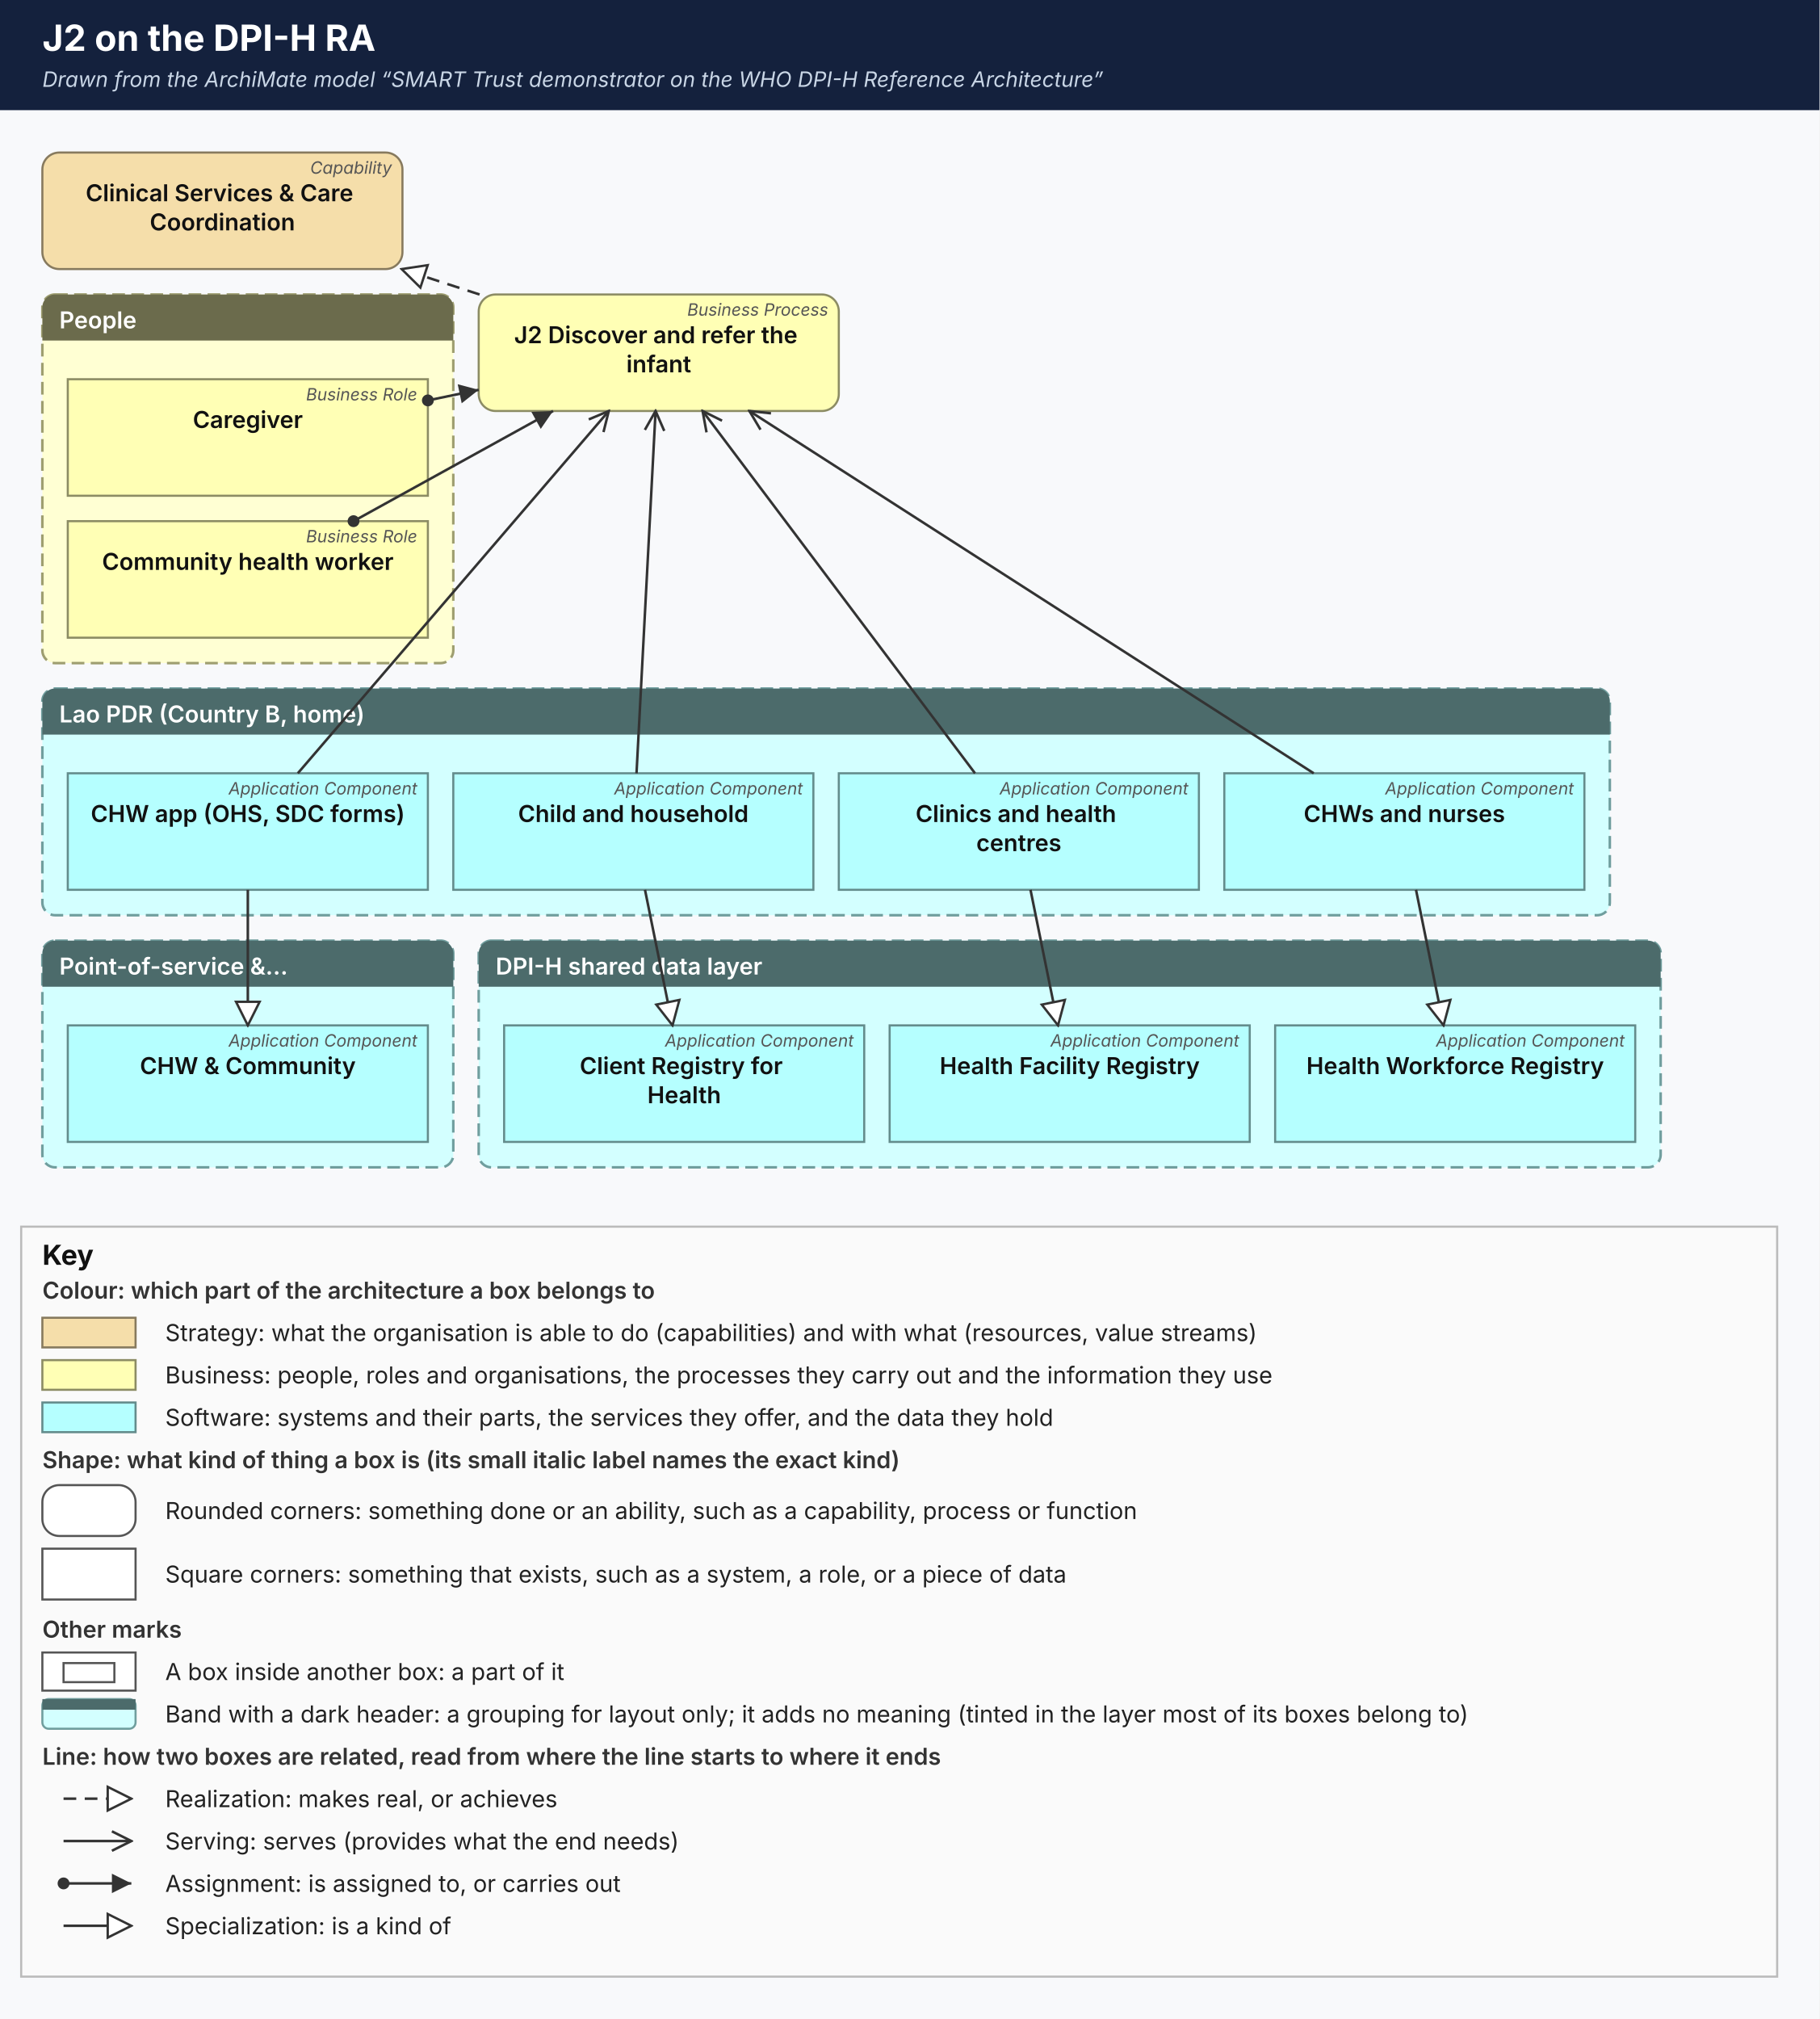
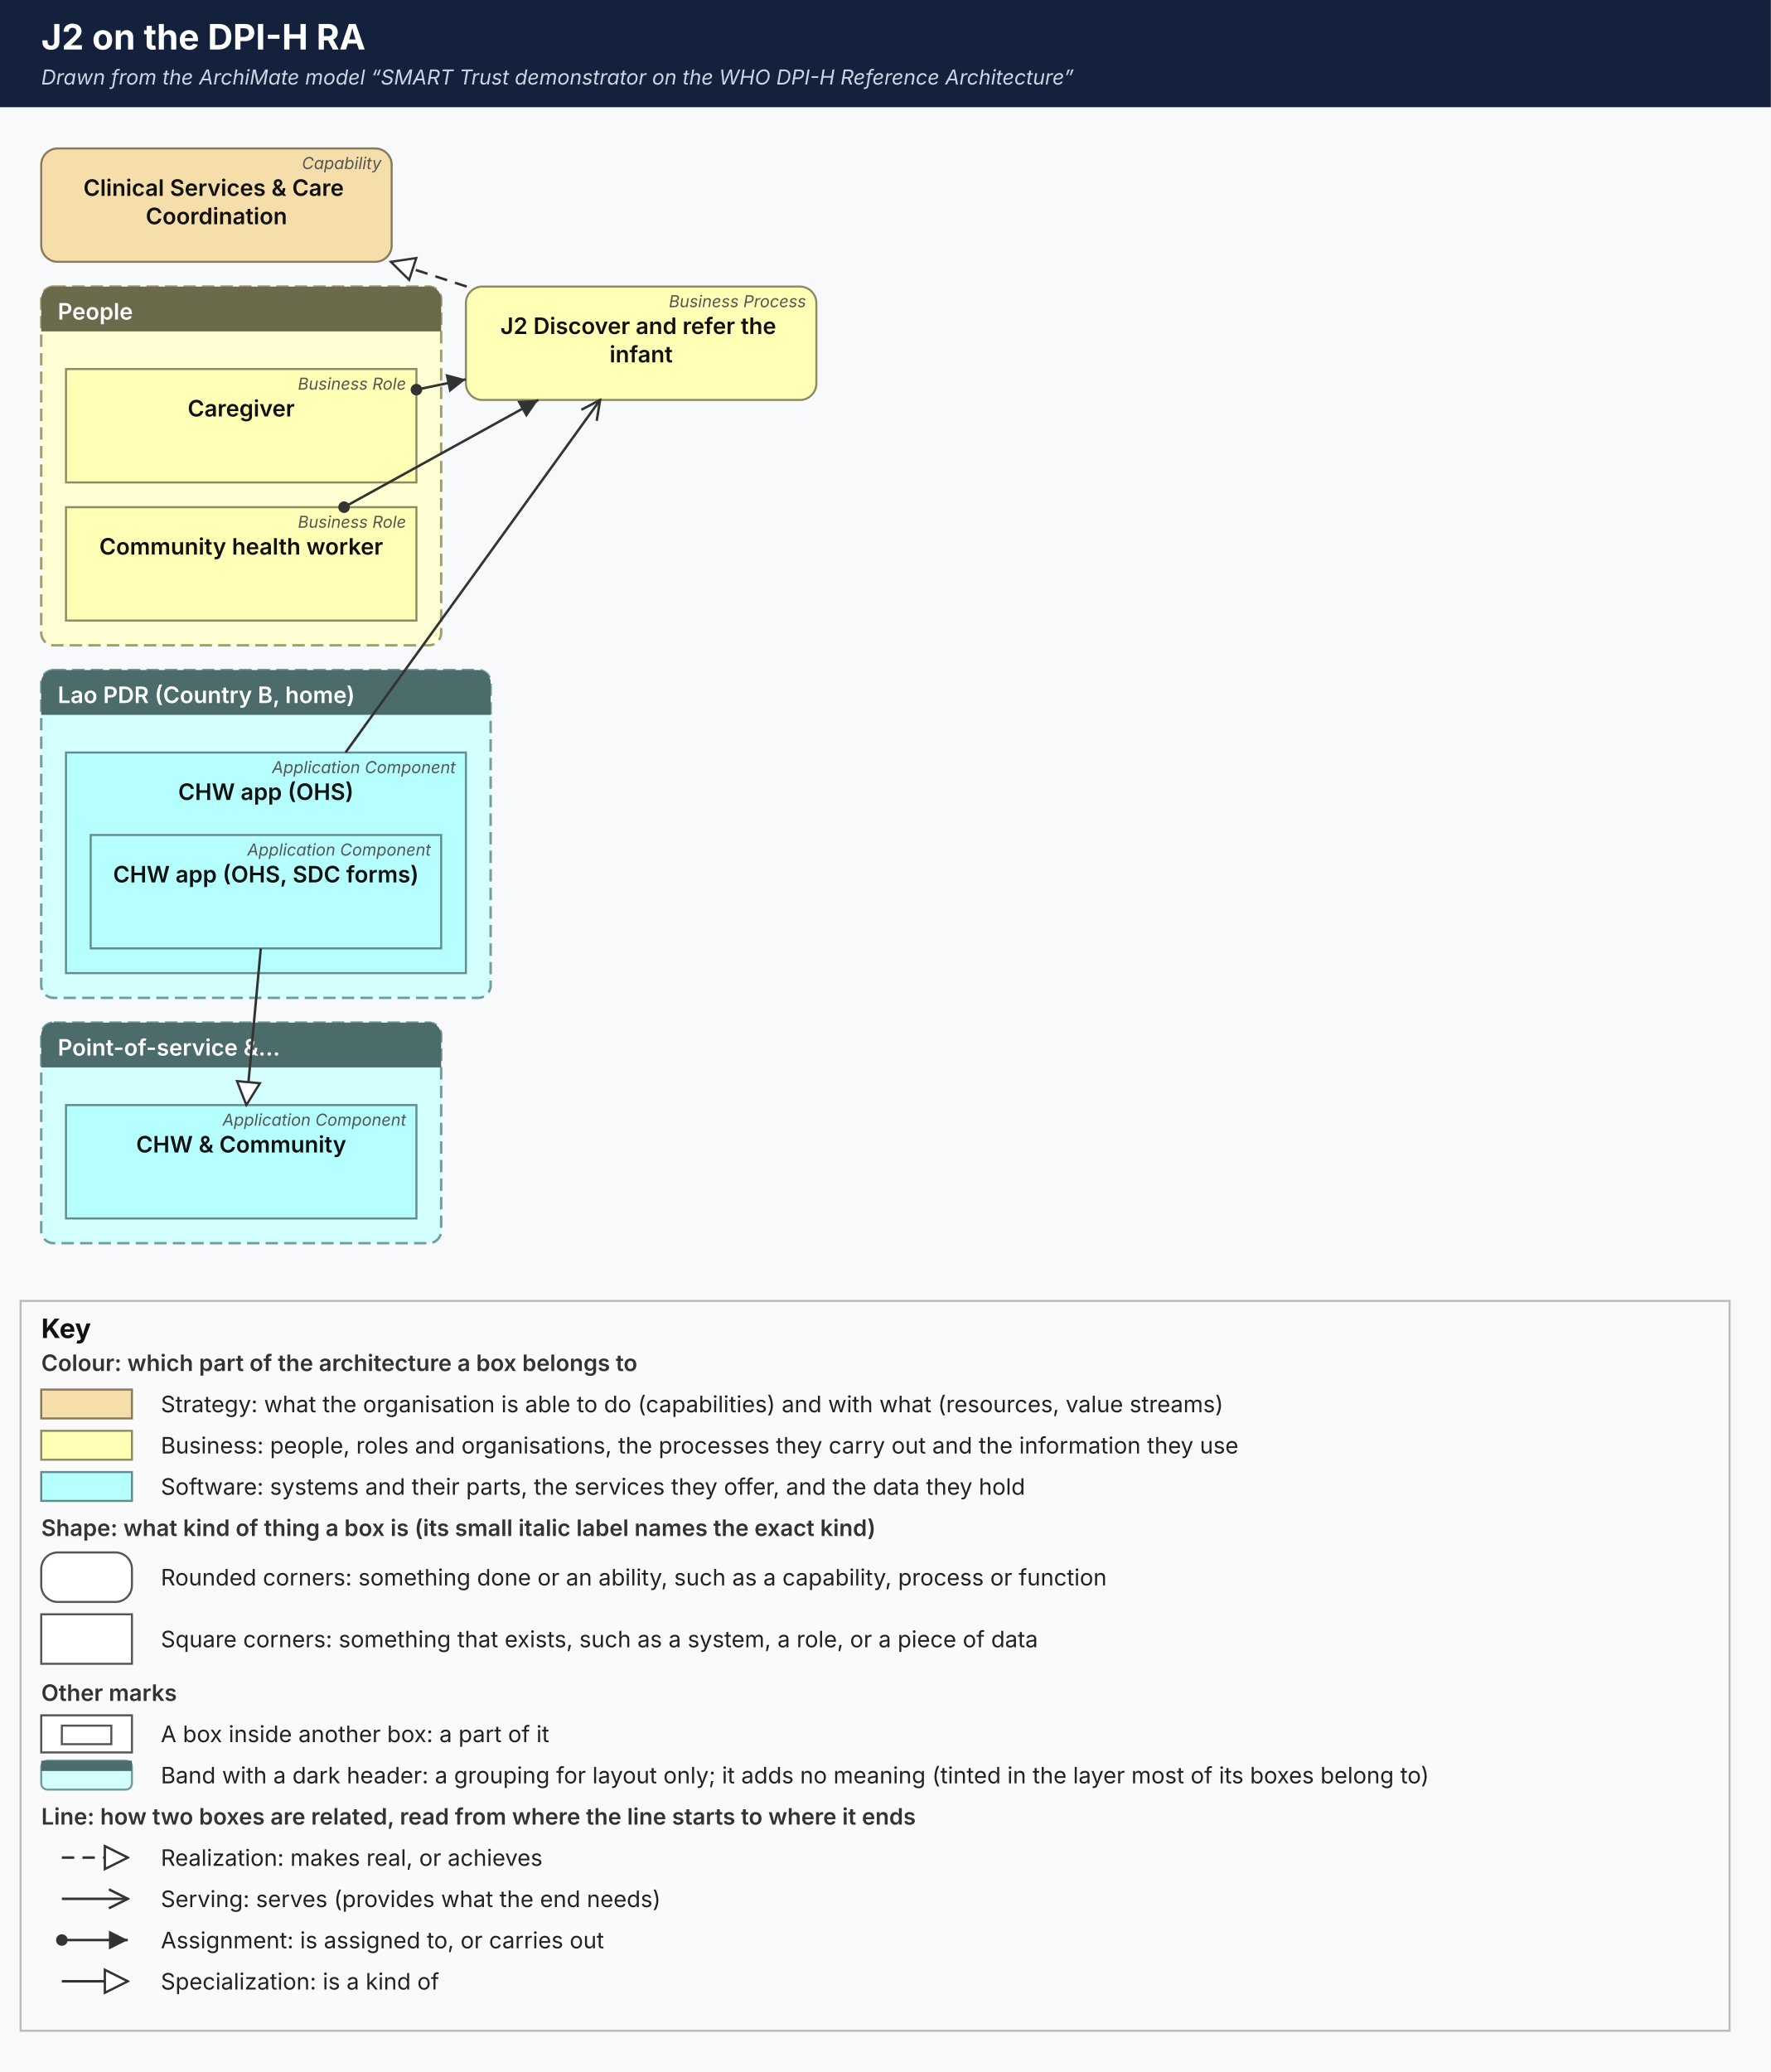
- <svg xmlns="http://www.w3.org/2000/svg" viewBox="4 -48 859 953" width="859" height="953" role="img" aria-labelledby="av-title">
+ <svg xmlns="http://www.w3.org/2000/svg" viewBox="4 -48 859 1005" width="859" height="1005" role="img" aria-labelledby="av-title">
  <style>
.av-name{font:600 11px Inter, "Segoe UI", system-ui, -apple-system, Helvetica, Arial, sans-serif;fill:#111}
.av-type{font:italic 8px Inter, "Segoe UI", system-ui, -apple-system, Helvetica, Arial, sans-serif;fill:#555}
.av-group{font:600 11px Inter, "Segoe UI", system-ui, -apple-system, Helvetica, Arial, sans-serif;fill:#333}
.av-note{font:10px Inter, "Segoe UI", system-ui, -apple-system, Helvetica, Arial, sans-serif;fill:#222}
.av-key{font:11px Inter, "Segoe UI", system-ui, -apple-system, Helvetica, Arial, sans-serif;fill:#222}
.av-keyh{font:600 11px Inter, "Segoe UI", system-ui, -apple-system, Helvetica, Arial, sans-serif;fill:#333}
.av-keyt{font:700 13px Inter, "Segoe UI", system-ui, -apple-system, Helvetica, Arial, sans-serif;fill:#111}
.av-rel{font:9px Inter, "Segoe UI", system-ui, -apple-system, Helvetica, Arial, sans-serif;fill:#333;paint-order:stroke;stroke:#fff;stroke-width:3px}
a:hover rect,a:hover polygon,a:focus rect,a:focus polygon{stroke:#06c;stroke-width:2.5}
</style>
  <defs>
    <marker id="arrow-open" viewBox="0 0 12 12" refX="11" refY="6" markerWidth="11" markerHeight="11" orient="auto-start-reverse" markerUnits="userSpaceOnUse">
      <path d="M1 1 L11 6 L1 11" fill="none" stroke="#333" stroke-width="1.3" />
    </marker>
    <marker id="arrow-filled" viewBox="0 0 12 12" refX="11" refY="6" markerWidth="11" markerHeight="11" orient="auto-start-reverse" markerUnits="userSpaceOnUse">
      <path d="M1 1 L11 6 L1 11 Z" fill="#333" />
    </marker>
    <marker id="arrow-small" viewBox="0 0 10 10" refX="9" refY="5" markerWidth="8" markerHeight="8" orient="auto-start-reverse" markerUnits="userSpaceOnUse">
      <path d="M1 1 L9 5 L1 9" fill="none" stroke="#333" stroke-width="1.2" />
    </marker>
    <marker id="triangle-hollow" viewBox="0 0 14 14" refX="13" refY="7" markerWidth="13" markerHeight="13" orient="auto-start-reverse" markerUnits="userSpaceOnUse">
      <path d="M1 1 L13 7 L1 13 Z" fill="#fff" stroke="#333" stroke-width="1.2" />
    </marker>
    <marker id="diamond-filled" viewBox="0 0 16 10" refX="1" refY="5" markerWidth="16" markerHeight="10" orient="auto-start-reverse" markerUnits="userSpaceOnUse">
      <path d="M1 5 L8 1 L15 5 L8 9 Z" fill="#333" />
    </marker>
    <marker id="diamond-hollow" viewBox="0 0 16 10" refX="1" refY="5" markerWidth="16" markerHeight="10" orient="auto-start-reverse" markerUnits="userSpaceOnUse">
      <path d="M1 5 L8 1 L15 5 L8 9 Z" fill="#fff" stroke="#333" stroke-width="1.2" />
    </marker>
    <marker id="dot" viewBox="0 0 8 8" refX="4" refY="4" markerWidth="7" markerHeight="7" orient="auto" markerUnits="userSpaceOnUse">
      <circle cx="4" cy="4" r="3.2" fill="#333" />
    </marker>
    <pattern id="missing" width="8" height="8" patternUnits="userSpaceOnUse" patternTransform="rotate(45)">
      <rect width="8" height="8" fill="#fff" />
      <line x1="0" y1="0" x2="0" y2="8" stroke="#d33" stroke-width="2" />
    </pattern>
  </defs>
-   <rect x="4" y="-48" width="859" height="953" fill="#f8f9fb" />
+   <rect x="4" y="-48" width="859" height="1005" fill="#f8f9fb" />
  <rect x="4" y="-48" width="859" height="52" fill="#14213d" />
  <text x="24" y="-24" style="font:700 17px Inter, &quot;Segoe UI&quot;, system-ui, -apple-system, Helvetica, Arial, sans-serif;fill:#fff">J2 on the DPI-H RA</text>
  <text x="24" y="-7" style="font:italic 10px Inter, &quot;Segoe UI&quot;, system-ui, -apple-system, Helvetica, Arial, sans-serif;fill:#c9d6e6">Drawn from the ArchiMate model “SMART Trust demonstrator on the WHO DPI-H Reference Architecture”</text>
  <a href="../../../en/smart-trust-demo/archimate/0.1.0/elements/clinical-services-care-coordination/" target="_top">
    <rect x="24" y="24" width="170" height="55" rx="8" fill="#f5deaa" stroke="#877a5e" stroke-width="1" />
    <text class="av-type" x="189" y="34" text-anchor="end">Capability</text>
    <text class="av-name" x="109" y="47" text-anchor="middle">
      <tspan x="109" dy="0">Clinical Services &amp; Care</tspan>
      <tspan x="109" dy="13.75">Coordination</tspan>
    </text>
  </a>
  <a href="../../../en/smart-trust-demo/archimate/0.1.0/elements/people/" target="_top">
    <rect x="24" y="91" width="194" height="174" rx="6" fill="#ffffd3" stroke="#9e9e70" stroke-width="1.2" stroke-dasharray="6 3" />
    <path d="M24 97 a6 6 0 0 1 6 -6 h182 a6 6 0 0 1 6 6 v15.75 h-194 z" fill="#6b6b4c" />
    <text class="av-group" x="32" y="107" style="fill:#fff">People</text>
  </a>
  <a href="../../../en/smart-trust-demo/archimate/0.1.0/elements/caregiver/" target="_top">
    <rect x="36" y="131" width="170" height="55" fill="#ffffb5" stroke="#8c8c64" stroke-width="1" />
    <text class="av-type" x="201" y="141" text-anchor="end">Business Role</text>
    <text class="av-name" x="121" y="154" text-anchor="middle">
      <tspan x="121" dy="0">Caregiver</tspan>
    </text>
  </a>
  <a href="../../../en/smart-trust-demo/archimate/0.1.0/elements/community-health-worker/" target="_top">
    <rect x="36" y="198" width="170" height="55" fill="#ffffb5" stroke="#8c8c64" stroke-width="1" />
    <text class="av-type" x="201" y="208" text-anchor="end">Business Role</text>
    <text class="av-name" x="121" y="221" text-anchor="middle">
      <tspan x="121" dy="0">Community health worker</tspan>
    </text>
  </a>
  <a href="../../../en/smart-trust-demo/archimate/0.1.0/elements/j2-discover-and-refer-the-infant/" target="_top">
    <rect x="230" y="91" width="170" height="55" rx="8" fill="#ffffb5" stroke="#8c8c64" stroke-width="1" />
    <text class="av-type" x="395" y="101" text-anchor="end">Business Process</text>
    <text class="av-name" x="315" y="114" text-anchor="middle">
      <tspan x="315" dy="0">J2 Discover and refer the</tspan>
      <tspan x="315" dy="13.75">infant</tspan>
    </text>
  </a>
  <a href="../../../en/smart-trust-demo/archimate/0.1.0/elements/lao-pdr-country-b-home/" target="_top">
-     <rect x="24" y="277" width="740" height="107" rx="6" fill="#d3ffff" stroke="#709e9e" stroke-width="1.2" stroke-dasharray="6 3" />
-     <path d="M24 283 a6 6 0 0 1 6 -6 h728 a6 6 0 0 1 6 6 v15.75 h-740 z" fill="#4c6b6b" />
+     <rect x="24" y="277" width="218" height="159" rx="6" fill="#d3ffff" stroke="#709e9e" stroke-width="1.2" stroke-dasharray="6 3" />
+     <path d="M24 283 a6 6 0 0 1 6 -6 h206 a6 6 0 0 1 6 6 v15.75 h-218 z" fill="#4c6b6b" />
    <text class="av-group" x="32" y="293" style="fill:#fff">Lao PDR (Country B, home)</text>
  </a>
-   <a href="../../../en/smart-trust-demo/archimate/0.1.0/elements/chw-app-ohs-sdc-forms/" target="_top">
-     <rect x="36" y="317" width="170" height="55" fill="#b5ffff" stroke="#648c8c" stroke-width="1" />
-     <text class="av-type" x="201" y="327" text-anchor="end">Application Component</text>
-     <text class="av-name" x="121" y="340" text-anchor="middle">
-       <tspan x="121" dy="0">CHW app (OHS, SDC forms)</tspan>
+   <a href="../../../en/smart-trust-demo/archimate/0.1.0/elements/chw-app-ohs/" target="_top">
+     <rect x="36" y="317" width="194" height="107" fill="#b5ffff" stroke="#648c8c" stroke-width="1" />
+     <text class="av-type" x="225" y="327" text-anchor="end">Application Component</text>
+     <text class="av-name" x="133" y="340" text-anchor="middle">
+       <tspan x="133" dy="0">CHW app (OHS)</tspan>
    </text>
  </a>
-   <a href="../../../en/smart-trust-demo/archimate/0.1.0/elements/child-and-household/" target="_top">
-     <rect x="218" y="317" width="170" height="55" fill="#b5ffff" stroke="#648c8c" stroke-width="1" />
-     <text class="av-type" x="383" y="327" text-anchor="end">Application Component</text>
-     <text class="av-name" x="303" y="340" text-anchor="middle">
-       <tspan x="303" dy="0">Child and household</tspan>
-     </text>
-   </a>
-   <a href="../../../en/smart-trust-demo/archimate/0.1.0/elements/clinics-and-health-centres/" target="_top">
-     <rect x="400" y="317" width="170" height="55" fill="#b5ffff" stroke="#648c8c" stroke-width="1" />
-     <text class="av-type" x="565" y="327" text-anchor="end">Application Component</text>
-     <text class="av-name" x="485" y="340" text-anchor="middle">
-       <tspan x="485" dy="0">Clinics and health</tspan>
-       <tspan x="485" dy="13.75">centres</tspan>
-     </text>
-   </a>
-   <a href="../../../en/smart-trust-demo/archimate/0.1.0/elements/chws-and-nurses/" target="_top">
-     <rect x="582" y="317" width="170" height="55" fill="#b5ffff" stroke="#648c8c" stroke-width="1" />
-     <text class="av-type" x="747" y="327" text-anchor="end">Application Component</text>
-     <text class="av-name" x="667" y="340" text-anchor="middle">
-       <tspan x="667" dy="0">CHWs and nurses</tspan>
+   <a href="../../../en/smart-trust-demo/archimate/0.1.0/elements/chw-app-ohs-sdc-forms/" target="_top">
+     <rect x="48" y="357" width="170" height="55" fill="#b5ffff" stroke="#648c8c" stroke-width="1" />
+     <text class="av-type" x="213" y="367" text-anchor="end">Application Component</text>
+     <text class="av-name" x="133" y="380" text-anchor="middle">
+       <tspan x="133" dy="0">CHW app (OHS, SDC forms)</tspan>
    </text>
  </a>
  <a href="../../../en/smart-trust-demo/archimate/0.1.0/elements/point-of-service-functional-applications/" target="_top">
-     <rect x="24" y="396" width="194" height="107" rx="6" fill="#d3ffff" stroke="#709e9e" stroke-width="1.2" stroke-dasharray="6 3" />
-     <path d="M24 402 a6 6 0 0 1 6 -6 h182 a6 6 0 0 1 6 6 v15.75 h-194 z" fill="#4c6b6b" />
-     <text class="av-group" x="32" y="412" style="fill:#fff">Point-of-service &amp;…</text>
+     <rect x="24" y="448" width="194" height="107" rx="6" fill="#d3ffff" stroke="#709e9e" stroke-width="1.2" stroke-dasharray="6 3" />
+     <path d="M24 454 a6 6 0 0 1 6 -6 h182 a6 6 0 0 1 6 6 v15.75 h-194 z" fill="#4c6b6b" />
+     <text class="av-group" x="32" y="464" style="fill:#fff">Point-of-service &amp;…</text>
  </a>
  <a href="../../../en/smart-trust-demo/archimate/0.1.0/elements/chw-community/" target="_top">
-     <rect x="36" y="436" width="170" height="55" fill="#b5ffff" stroke="#648c8c" stroke-width="1" />
-     <text class="av-type" x="201" y="446" text-anchor="end">Application Component</text>
-     <text class="av-name" x="121" y="459" text-anchor="middle">
+     <rect x="36" y="488" width="170" height="55" fill="#b5ffff" stroke="#648c8c" stroke-width="1" />
+     <text class="av-type" x="201" y="498" text-anchor="end">Application Component</text>
+     <text class="av-name" x="121" y="511" text-anchor="middle">
      <tspan x="121" dy="0">CHW &amp; Community</tspan>
-     </text>
-   </a>
-   <a href="../../../en/smart-trust-demo/archimate/0.1.0/elements/dpi-h-shared-data-layer/" target="_top">
-     <rect x="230" y="396" width="558" height="107" rx="6" fill="#d3ffff" stroke="#709e9e" stroke-width="1.2" stroke-dasharray="6 3" />
-     <path d="M230 402 a6 6 0 0 1 6 -6 h546 a6 6 0 0 1 6 6 v15.75 h-558 z" fill="#4c6b6b" />
-     <text class="av-group" x="238" y="412" style="fill:#fff">DPI-H shared data layer</text>
-   </a>
-   <a href="../../../en/smart-trust-demo/archimate/0.1.0/elements/client-registry-for-health/" target="_top">
-     <rect x="242" y="436" width="170" height="55" fill="#b5ffff" stroke="#648c8c" stroke-width="1" />
-     <text class="av-type" x="407" y="446" text-anchor="end">Application Component</text>
-     <text class="av-name" x="327" y="459" text-anchor="middle">
-       <tspan x="327" dy="0">Client Registry for</tspan>
-       <tspan x="327" dy="13.75">Health</tspan>
-     </text>
-   </a>
-   <a href="../../../en/smart-trust-demo/archimate/0.1.0/elements/health-facility-registry/" target="_top">
-     <rect x="424" y="436" width="170" height="55" fill="#b5ffff" stroke="#648c8c" stroke-width="1" />
-     <text class="av-type" x="589" y="446" text-anchor="end">Application Component</text>
-     <text class="av-name" x="509" y="459" text-anchor="middle">
-       <tspan x="509" dy="0">Health Facility Registry</tspan>
-     </text>
-   </a>
-   <a href="../../../en/smart-trust-demo/archimate/0.1.0/elements/health-workforce-registry/" target="_top">
-     <rect x="606" y="436" width="170" height="55" fill="#b5ffff" stroke="#648c8c" stroke-width="1" />
-     <text class="av-type" x="771" y="446" text-anchor="end">Application Component</text>
-     <text class="av-name" x="691" y="459" text-anchor="middle">
-       <tspan x="691" dy="0">Health Workforce Registry</tspan>
    </text>
  </a>
  <a href="../../../en/smart-trust-demo/archimate/0.1.0/relationships/id-aeaebf6aec985b1c8449ea3ecb74074b/" target="_top">
    <path d="M206 141 L230 136" fill="none" stroke="#333" stroke-width="1.2" marker-start="url(#dot)" marker-end="url(#arrow-filled)" />
    <path d="M206 141 L230 136" fill="none" stroke="transparent" stroke-width="8" />
  </a>
  <a href="../../../en/smart-trust-demo/archimate/0.1.0/relationships/id-eab30403921152299e8ce54020511cf9/" target="_top">
    <path d="M170.9 198 L265.1 146" fill="none" stroke="#333" stroke-width="1.2" marker-start="url(#dot)" marker-end="url(#arrow-filled)" />
    <path d="M170.9 198 L265.1 146" fill="none" stroke="transparent" stroke-width="8" />
  </a>
  <a href="../../../en/smart-trust-demo/archimate/0.1.0/relationships/id-2c6b448e53375a6fbb2d63159f9ddba0/" target="_top">
    <path d="M230.4 91 L193.6 79" fill="none" stroke="#333" stroke-width="1.2" stroke-dasharray="6 4" marker-end="url(#triangle-hollow)" />
    <path d="M230.4 91 L193.6 79" fill="none" stroke="transparent" stroke-width="8" />
  </a>
-   <a href="../../../en/smart-trust-demo/archimate/0.1.0/relationships/id-8ea0bd23a6085ef2b0da175df4d5e673/" target="_top">
-     <path d="M144.6 317 L291.4 146" fill="none" stroke="#333" stroke-width="1.2" marker-end="url(#arrow-open)" />
-     <path d="M144.6 317 L291.4 146" fill="none" stroke="transparent" stroke-width="8" />
+   <a href="../../../en/smart-trust-demo/archimate/0.1.0/relationships/id-a55976d3a9f65bec8485ffc9c1c1c60e/" target="_top">
+     <path d="M171.6 317 L295.1 146" fill="none" stroke="#333" stroke-width="1.2" marker-end="url(#arrow-open)" />
+     <path d="M171.6 317 L295.1 146" fill="none" stroke="transparent" stroke-width="8" />
  </a>
  <a href="../../../en/smart-trust-demo/archimate/0.1.0/relationships/id-a71563a4dfd15d50b3fd9467425a6f5f/" target="_top">
-     <path d="M121 372 L121 436" fill="none" stroke="#333" stroke-width="1.2" marker-end="url(#triangle-hollow)" />
-     <path d="M121 372 L121 436" fill="none" stroke="transparent" stroke-width="8" />
-   </a>
-   <a href="../../../en/smart-trust-demo/archimate/0.1.0/relationships/id-a6c183cde8d85d69b7b986ef02ee6ed6/" target="_top">
-     <path d="M304.5 317 L313.5 146" fill="none" stroke="#333" stroke-width="1.2" marker-end="url(#arrow-open)" />
-     <path d="M304.5 317 L313.5 146" fill="none" stroke="transparent" stroke-width="8" />
-   </a>
-   <a href="../../../en/smart-trust-demo/archimate/0.1.0/relationships/id-eeadbc133a735395b07803d286fd31ce/" target="_top">
-     <path d="M308.5 372 L321.5 436" fill="none" stroke="#333" stroke-width="1.2" marker-end="url(#triangle-hollow)" />
-     <path d="M308.5 372 L321.5 436" fill="none" stroke="transparent" stroke-width="8" />
-   </a>
-   <a href="../../../en/smart-trust-demo/archimate/0.1.0/relationships/id-2fff179b7a995628817a0ba78b8061ab/" target="_top">
-     <path d="M464.3 317 L335.7 146" fill="none" stroke="#333" stroke-width="1.2" marker-end="url(#arrow-open)" />
-     <path d="M464.3 317 L335.7 146" fill="none" stroke="transparent" stroke-width="8" />
-   </a>
-   <a href="../../../en/smart-trust-demo/archimate/0.1.0/relationships/id-a5229f86e251575f94a912b814461342/" target="_top">
-     <path d="M490.5 372 L503.5 436" fill="none" stroke="#333" stroke-width="1.2" marker-end="url(#triangle-hollow)" />
-     <path d="M490.5 372 L503.5 436" fill="none" stroke="transparent" stroke-width="8" />
-   </a>
-   <a href="../../../en/smart-trust-demo/archimate/0.1.0/relationships/id-33430a4d13f3567fa23d65a215fdd7f4/" target="_top">
-     <path d="M624.2 317 L357.8 146" fill="none" stroke="#333" stroke-width="1.2" marker-end="url(#arrow-open)" />
-     <path d="M624.2 317 L357.8 146" fill="none" stroke="transparent" stroke-width="8" />
-   </a>
-   <a href="../../../en/smart-trust-demo/archimate/0.1.0/relationships/id-caa467f64ef55ecd819fdb2a8f226cda/" target="_top">
-     <path d="M672.5 372 L685.5 436" fill="none" stroke="#333" stroke-width="1.2" marker-end="url(#triangle-hollow)" />
-     <path d="M672.5 372 L685.5 436" fill="none" stroke="transparent" stroke-width="8" />
+     <path d="M130.5 412 L123.5 488" fill="none" stroke="#333" stroke-width="1.2" marker-end="url(#triangle-hollow)" />
+     <path d="M130.5 412 L123.5 488" fill="none" stroke="transparent" stroke-width="8" />
  </a>
  <g class="av-legend">
-     <rect x="14" y="531" width="829" height="354" fill="#fafafa" stroke="#bbb" />
-     <text class="av-keyt" x="24" y="549">Key</text>
-     <text class="av-keyh" x="24" y="565">Colour: which part of the architecture a box belongs to</text>
-     <rect x="24" y="574" width="44" height="14" fill="#f5deaa" stroke="#877a5e" />
-     <text class="av-key" x="82" y="585">Strategy: what the organisation is able to do (capabilities) and with what (resources, value streams)</text>
-     <rect x="24" y="594" width="44" height="14" fill="#ffffb5" stroke="#8c8c64" />
-     <text class="av-key" x="82" y="605">Business: people, roles and organisations, the processes they carry out and the information they use</text>
-     <rect x="24" y="614" width="44" height="14" fill="#b5ffff" stroke="#648c8c" />
-     <text class="av-key" x="82" y="625">Software: systems and their parts, the services they offer, and the data they hold</text>
-     <text class="av-keyh" x="24" y="645">Shape: what kind of thing a box is (its small italic label names the exact kind)</text>
-     <rect x="24" y="653" width="44" height="24" rx="8" fill="#fff" stroke="#555" />
-     <text class="av-key" x="82" y="669">Rounded corners: something done or an ability, such as a capability, process or function</text>
-     <rect x="24" y="683" width="44" height="24" fill="#fff" stroke="#555" />
-     <text class="av-key" x="82" y="699">Square corners: something that exists, such as a system, a role, or a piece of data</text>
-     <text class="av-keyh" x="24" y="725">Other marks</text>
-     <rect x="24" y="732" width="44" height="18" fill="#fff" stroke="#555" />
-     <rect x="34" y="737" width="24" height="9" fill="#fff" stroke="#555" />
-     <text class="av-key" x="82" y="745">A box inside another box: a part of it</text>
-     <rect x="24" y="754" width="44" height="14" rx="3" fill="#d3ffff" stroke="#709e9e" />
-     <rect x="24" y="754" width="44" height="5" fill="#4c6b6b" />
-     <text class="av-key" x="82" y="765">Band with a dark header: a grouping for layout only; it adds no meaning (tinted in the layer most of its boxes belong to)</text>
-     <text class="av-keyh" x="24" y="785">Line: how two boxes are related, read from where the line starts to where it ends</text>
-     <path d="M34 801 L66 801" fill="none" stroke="#333" stroke-width="1.2" stroke-dasharray="6 4" marker-end="url(#triangle-hollow)" />
-     <text class="av-key" x="82" y="805">Realization: makes real, or achieves</text>
-     <path d="M34 821 L66 821" fill="none" stroke="#333" stroke-width="1.2" marker-end="url(#arrow-open)" />
-     <text class="av-key" x="82" y="825">Serving: serves (provides what the end needs)</text>
-     <path d="M34 841 L66 841" fill="none" stroke="#333" stroke-width="1.2" marker-start="url(#dot)" marker-end="url(#arrow-filled)" />
-     <text class="av-key" x="82" y="845">Assignment: is assigned to, or carries out</text>
-     <path d="M34 861 L66 861" fill="none" stroke="#333" stroke-width="1.2" marker-end="url(#triangle-hollow)" />
-     <text class="av-key" x="82" y="865">Specialization: is a kind of</text>
+     <rect x="14" y="583" width="829" height="354" fill="#fafafa" stroke="#bbb" />
+     <text class="av-keyt" x="24" y="601">Key</text>
+     <text class="av-keyh" x="24" y="617">Colour: which part of the architecture a box belongs to</text>
+     <rect x="24" y="626" width="44" height="14" fill="#f5deaa" stroke="#877a5e" />
+     <text class="av-key" x="82" y="637">Strategy: what the organisation is able to do (capabilities) and with what (resources, value streams)</text>
+     <rect x="24" y="646" width="44" height="14" fill="#ffffb5" stroke="#8c8c64" />
+     <text class="av-key" x="82" y="657">Business: people, roles and organisations, the processes they carry out and the information they use</text>
+     <rect x="24" y="666" width="44" height="14" fill="#b5ffff" stroke="#648c8c" />
+     <text class="av-key" x="82" y="677">Software: systems and their parts, the services they offer, and the data they hold</text>
+     <text class="av-keyh" x="24" y="697">Shape: what kind of thing a box is (its small italic label names the exact kind)</text>
+     <rect x="24" y="705" width="44" height="24" rx="8" fill="#fff" stroke="#555" />
+     <text class="av-key" x="82" y="721">Rounded corners: something done or an ability, such as a capability, process or function</text>
+     <rect x="24" y="735" width="44" height="24" fill="#fff" stroke="#555" />
+     <text class="av-key" x="82" y="751">Square corners: something that exists, such as a system, a role, or a piece of data</text>
+     <text class="av-keyh" x="24" y="777">Other marks</text>
+     <rect x="24" y="784" width="44" height="18" fill="#fff" stroke="#555" />
+     <rect x="34" y="789" width="24" height="9" fill="#fff" stroke="#555" />
+     <text class="av-key" x="82" y="797">A box inside another box: a part of it</text>
+     <rect x="24" y="806" width="44" height="14" rx="3" fill="#d3ffff" stroke="#709e9e" />
+     <rect x="24" y="806" width="44" height="5" fill="#4c6b6b" />
+     <text class="av-key" x="82" y="817">Band with a dark header: a grouping for layout only; it adds no meaning (tinted in the layer most of its boxes belong to)</text>
+     <text class="av-keyh" x="24" y="837">Line: how two boxes are related, read from where the line starts to where it ends</text>
+     <path d="M34 853 L66 853" fill="none" stroke="#333" stroke-width="1.2" stroke-dasharray="6 4" marker-end="url(#triangle-hollow)" />
+     <text class="av-key" x="82" y="857">Realization: makes real, or achieves</text>
+     <path d="M34 873 L66 873" fill="none" stroke="#333" stroke-width="1.2" marker-end="url(#arrow-open)" />
+     <text class="av-key" x="82" y="877">Serving: serves (provides what the end needs)</text>
+     <path d="M34 893 L66 893" fill="none" stroke="#333" stroke-width="1.2" marker-start="url(#dot)" marker-end="url(#arrow-filled)" />
+     <text class="av-key" x="82" y="897">Assignment: is assigned to, or carries out</text>
+     <path d="M34 913 L66 913" fill="none" stroke="#333" stroke-width="1.2" marker-end="url(#triangle-hollow)" />
+     <text class="av-key" x="82" y="917">Specialization: is a kind of</text>
  </g>
</svg>
